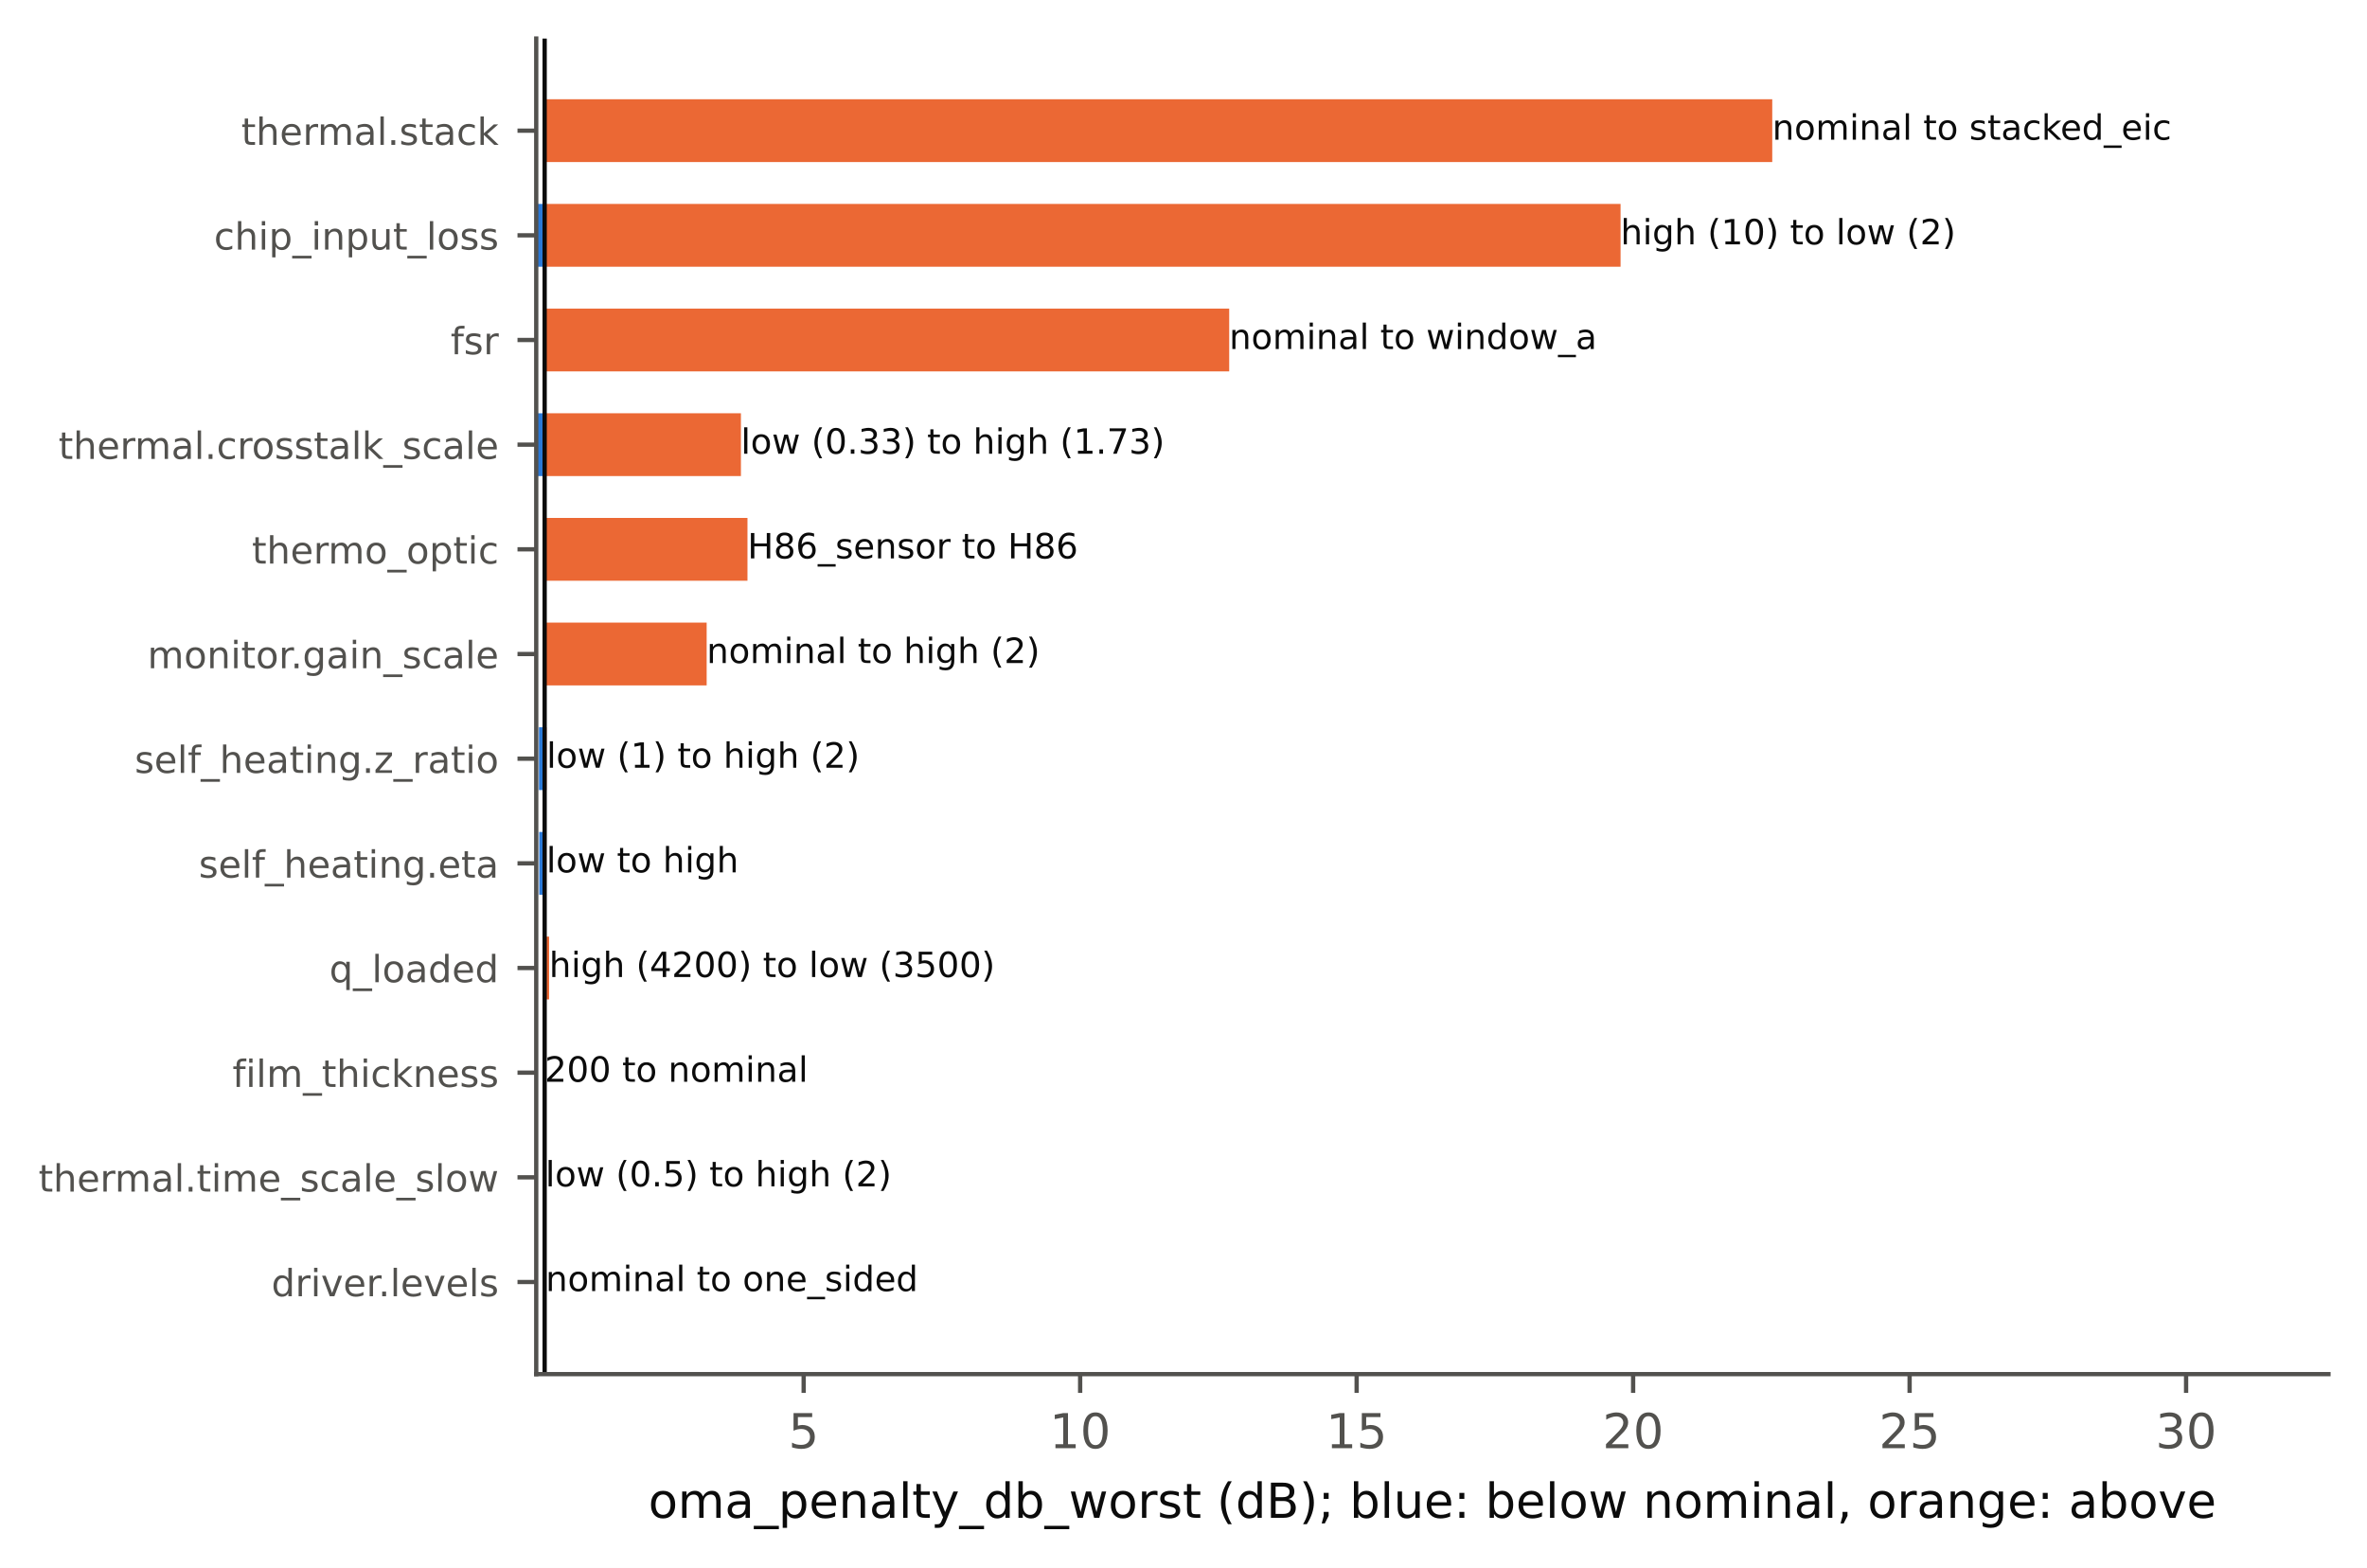
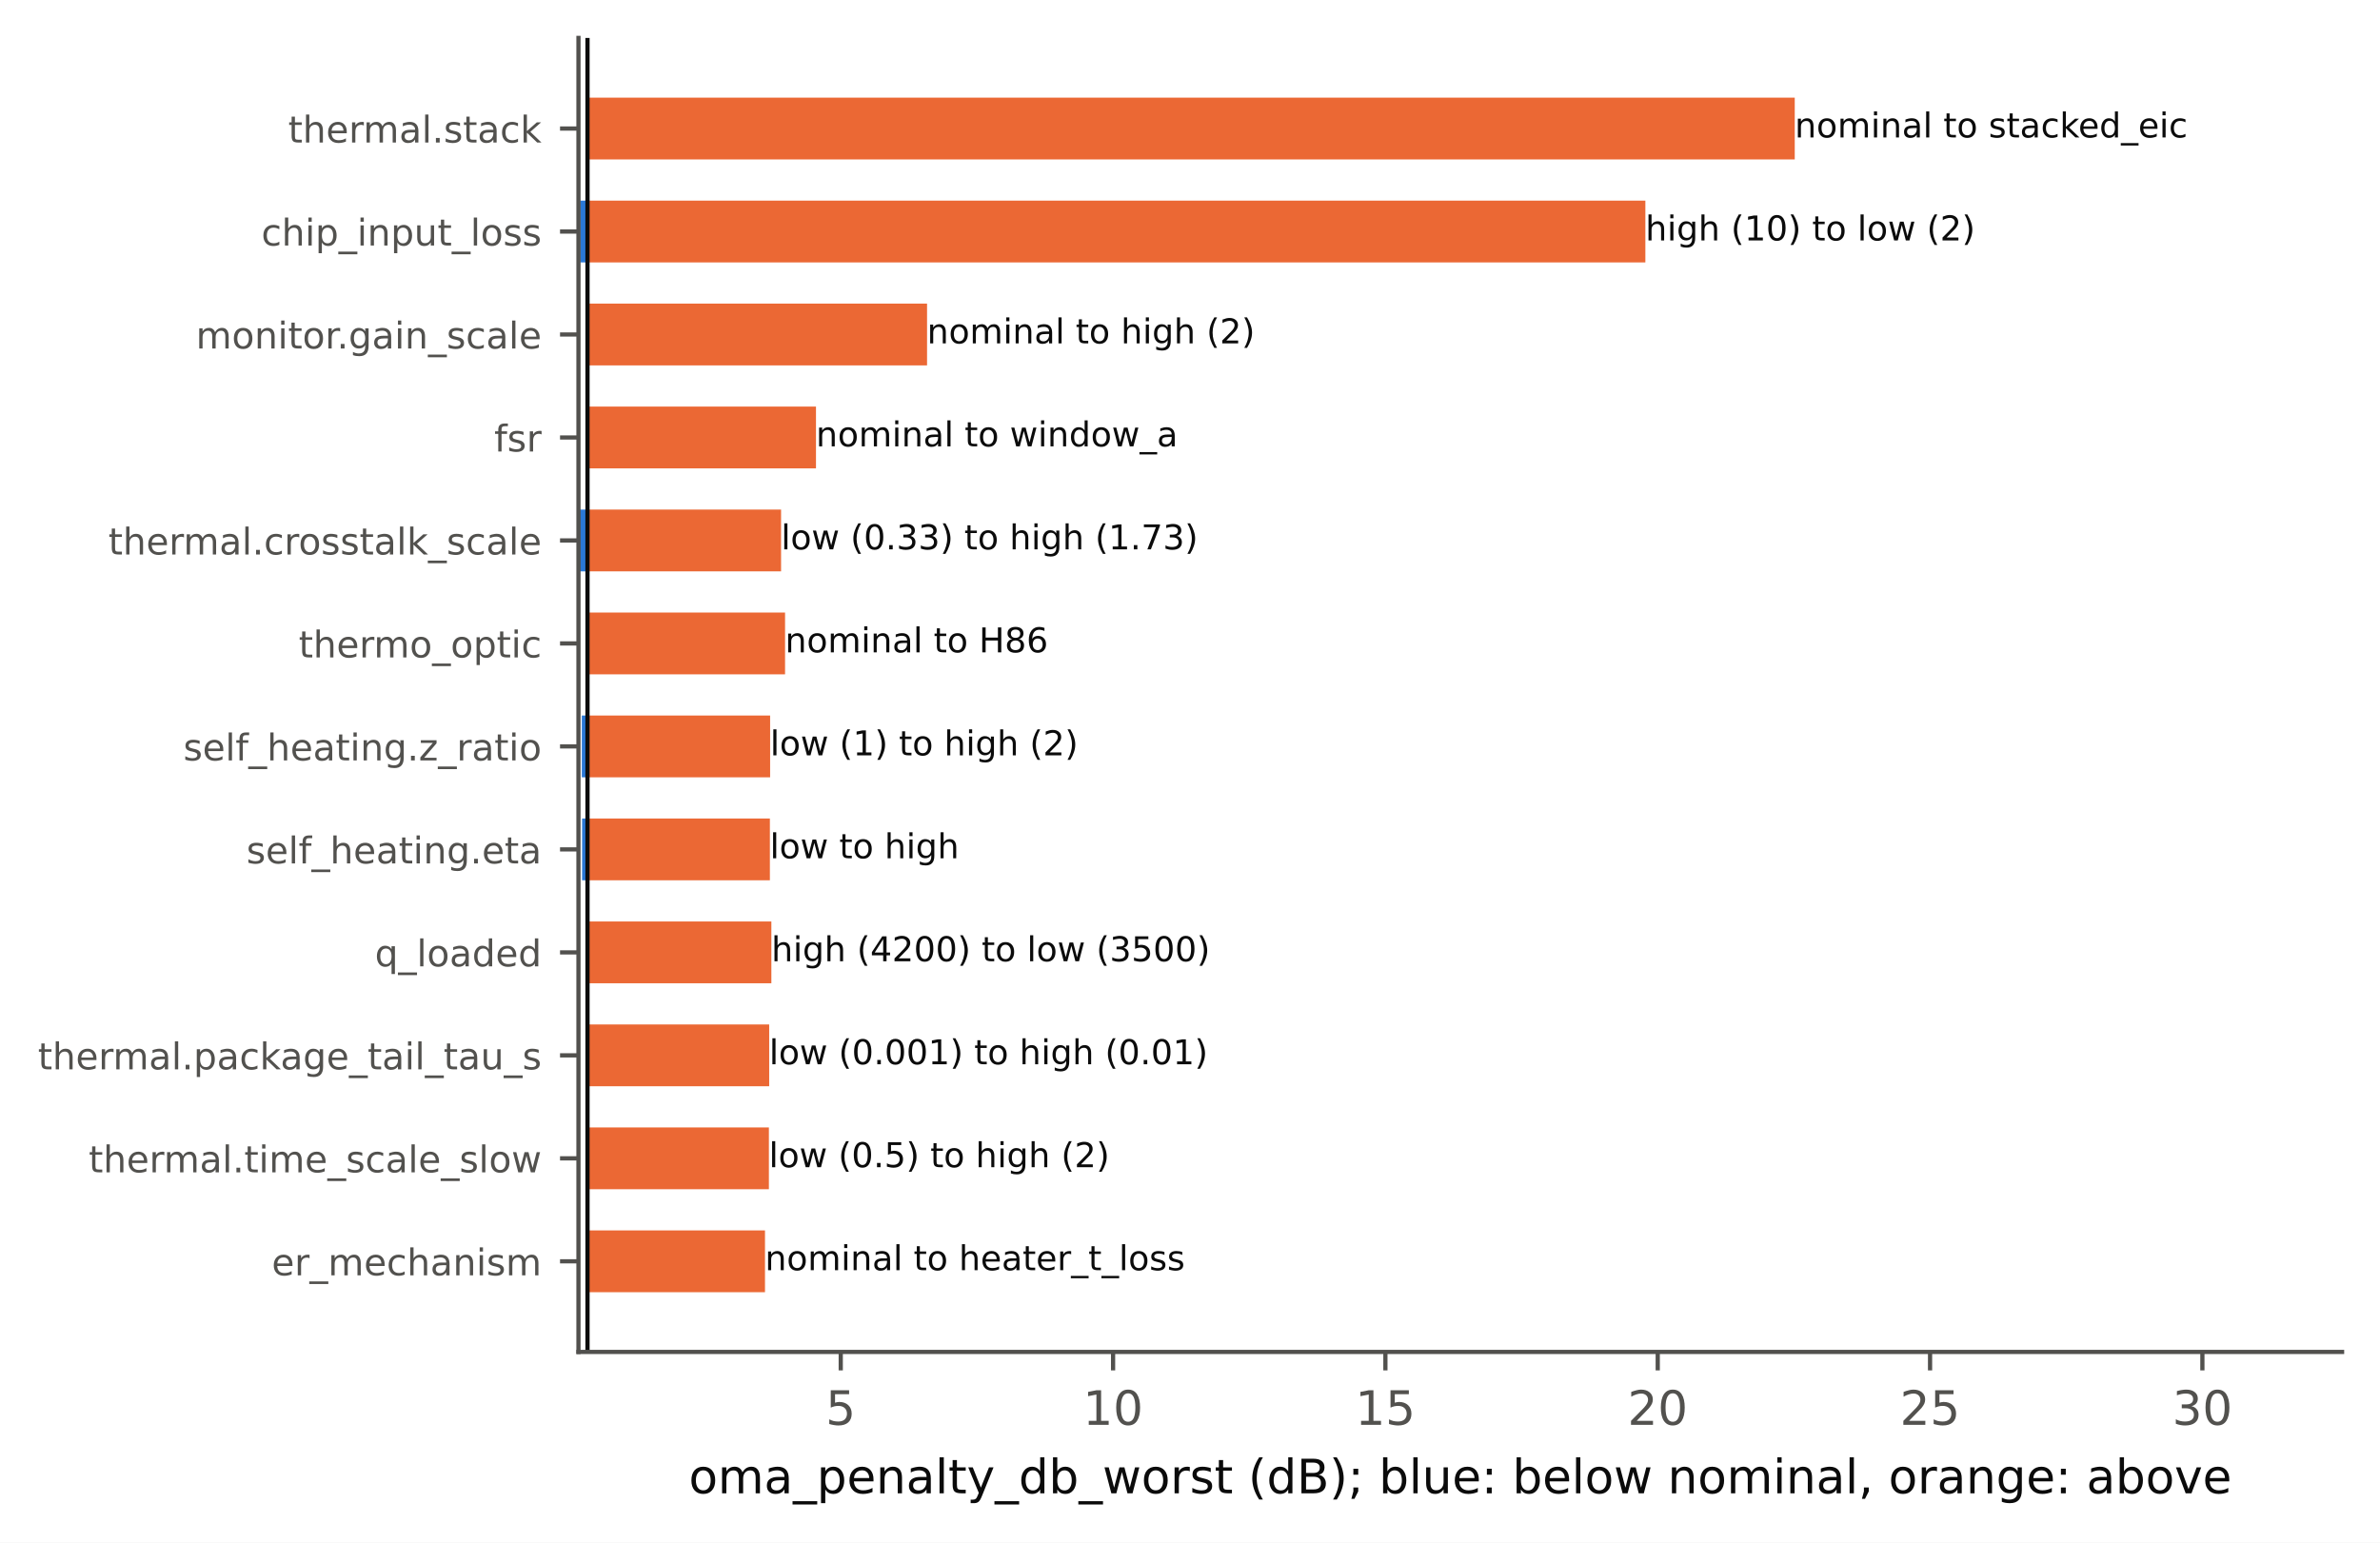
- <svg xmlns="http://www.w3.org/2000/svg" xmlns:xlink="http://www.w3.org/1999/xlink" width="442.171pt" height="292.881pt" viewBox="0 0 442.171 292.881" version="1.1">
+ <svg xmlns="http://www.w3.org/2000/svg" xmlns:xlink="http://www.w3.org/1999/xlink" width="451.815pt" height="292.881pt" viewBox="0 0 451.815 292.881" version="1.1">
  <defs>
    <style type="text/css">*{stroke-linejoin: round; stroke-linecap: butt}</style>
  </defs>
  <g id="figure_1">
    <g id="patch_1">
-       <path d="M 0 292.881  L 442.171 292.881  L 442.171 0  L 0 0  z " style="fill: #ffffff" />
+       <path d="M 0 292.881  L 451.815 292.881  L 451.815 0  L 0 0  z " style="fill: #ffffff" />
    </g>
    <g id="axes_1">
      <g id="patch_2">
-         <path d="M 100.171 256.68  L 434.971 256.68  L 434.971 7.2  L 100.171 7.2  z " style="fill: #ffffff" />
+         <path d="M 109.815 256.68  L 444.615 256.68  L 444.615 7.2  L 109.815 7.2  z " style="fill: #ffffff" />
      </g>
      <g id="patch_3">
-         <path d="M 101.745 18.54  L 101.745 18.54  L 101.745 30.271  L 101.745 30.271  z " clip-path="url(#pa6bc6e09cb)" style="fill: #2a78d6" />
+         <path d="M 111.53 18.54  L 111.53 18.54  L 111.53 30.271  L 111.53 30.271  z " clip-path="url(#p7b5e3cdd35)" style="fill: #2a78d6" />
      </g>
      <g id="patch_4">
-         <path d="M 101.745 18.54  L 331.067 18.54  L 331.067 30.271  L 101.745 30.271  z " clip-path="url(#pa6bc6e09cb)" style="fill: #eb6834" />
+         <path d="M 111.53 18.54  L 340.711 18.54  L 340.711 30.271  L 111.53 30.271  z " clip-path="url(#p7b5e3cdd35)" style="fill: #eb6834" />
      </g>
      <g id="patch_5">
-         <path d="M 100.375 38.092  L 101.745 38.092  L 101.745 49.823  L 100.375 49.823  z " clip-path="url(#pa6bc6e09cb)" style="fill: #2a78d6" />
+         <path d="M 110.132 38.092  L 111.53 38.092  L 111.53 49.823  L 110.132 49.823  z " clip-path="url(#p7b5e3cdd35)" style="fill: #2a78d6" />
      </g>
      <g id="patch_6">
-         <path d="M 101.745 38.092  L 302.734 38.092  L 302.734 49.823  L 101.745 49.823  z " clip-path="url(#pa6bc6e09cb)" style="fill: #eb6834" />
+         <path d="M 111.53 38.092  L 312.354 38.092  L 312.354 49.823  L 111.53 49.823  z " clip-path="url(#p7b5e3cdd35)" style="fill: #eb6834" />
      </g>
      <g id="patch_7">
-         <path d="M 101.745 57.643  L 101.745 57.643  L 101.745 69.374  L 101.745 69.374  z " clip-path="url(#pa6bc6e09cb)" style="fill: #2a78d6" />
+         <path d="M 111.53 57.643  L 111.53 57.643  L 111.53 69.374  L 111.53 69.374  z " clip-path="url(#p7b5e3cdd35)" style="fill: #2a78d6" />
      </g>
      <g id="patch_8">
-         <path d="M 101.745 57.643  L 229.622 57.643  L 229.622 69.374  L 101.745 69.374  z " clip-path="url(#pa6bc6e09cb)" style="fill: #eb6834" />
+         <path d="M 111.53 57.643  L 175.989 57.643  L 175.989 69.374  L 111.53 69.374  z " clip-path="url(#p7b5e3cdd35)" style="fill: #eb6834" />
      </g>
      <g id="patch_9">
-         <path d="M 100.171 77.195  L 101.745 77.195  L 101.745 88.926  L 100.171 88.926  z " clip-path="url(#pa6bc6e09cb)" style="fill: #2a78d6" />
+         <path d="M 111.53 77.195  L 111.53 77.195  L 111.53 88.926  L 111.53 88.926  z " clip-path="url(#p7b5e3cdd35)" style="fill: #2a78d6" />
      </g>
      <g id="patch_10">
-         <path d="M 101.745 77.195  L 138.409 77.195  L 138.409 88.926  L 101.745 88.926  z " clip-path="url(#pa6bc6e09cb)" style="fill: #eb6834" />
+         <path d="M 111.53 77.195  L 154.905 77.195  L 154.905 88.926  L 111.53 88.926  z " clip-path="url(#p7b5e3cdd35)" style="fill: #eb6834" />
      </g>
      <g id="patch_11">
-         <path d="M 101.745 96.747  L 101.745 96.747  L 101.745 108.478  L 101.745 108.478  z " clip-path="url(#pa6bc6e09cb)" style="fill: #2a78d6" />
+         <path d="M 109.815 96.747  L 111.53 96.747  L 111.53 108.478  L 109.815 108.478  z " clip-path="url(#p7b5e3cdd35)" style="fill: #2a78d6" />
      </g>
      <g id="patch_12">
-         <path d="M 101.745 96.747  L 139.633 96.747  L 139.633 108.478  L 101.745 108.478  z " clip-path="url(#pa6bc6e09cb)" style="fill: #eb6834" />
+         <path d="M 111.53 96.747  L 148.278 96.747  L 148.278 108.478  L 111.53 108.478  z " clip-path="url(#p7b5e3cdd35)" style="fill: #eb6834" />
      </g>
      <g id="patch_13">
-         <path d="M 101.745 116.299  L 101.745 116.299  L 101.745 128.03  L 101.745 128.03  z " clip-path="url(#pa6bc6e09cb)" style="fill: #2a78d6" />
+         <path d="M 111.53 116.299  L 111.53 116.299  L 111.53 128.03  L 111.53 128.03  z " clip-path="url(#p7b5e3cdd35)" style="fill: #2a78d6" />
      </g>
      <g id="patch_14">
-         <path d="M 101.745 116.299  L 132.009 116.299  L 132.009 128.03  L 101.745 128.03  z " clip-path="url(#pa6bc6e09cb)" style="fill: #eb6834" />
+         <path d="M 111.53 116.299  L 149.033 116.299  L 149.033 128.03  L 111.53 128.03  z " clip-path="url(#p7b5e3cdd35)" style="fill: #eb6834" />
      </g>
      <g id="patch_15">
-         <path d="M 100.681 135.85  L 101.745 135.85  L 101.745 147.581  L 100.681 147.581  z " clip-path="url(#pa6bc6e09cb)" style="fill: #2a78d6" />
+         <path d="M 110.448 135.85  L 111.53 135.85  L 111.53 147.581  L 110.448 147.581  z " clip-path="url(#p7b5e3cdd35)" style="fill: #2a78d6" />
      </g>
      <g id="patch_16">
-         <path d="M 101.745 135.85  L 102.103 135.85  L 102.103 147.581  L 101.745 147.581  z " clip-path="url(#pa6bc6e09cb)" style="fill: #eb6834" />
+         <path d="M 111.53 135.85  L 146.199 135.85  L 146.199 147.581  L 111.53 147.581  z " clip-path="url(#p7b5e3cdd35)" style="fill: #eb6834" />
      </g>
      <g id="patch_17">
-         <path d="M 100.729 155.402  L 101.745 155.402  L 101.745 167.133  L 100.729 167.133  z " clip-path="url(#pa6bc6e09cb)" style="fill: #2a78d6" />
+         <path d="M 110.5 155.402  L 111.53 155.402  L 111.53 167.133  L 110.5 167.133  z " clip-path="url(#p7b5e3cdd35)" style="fill: #2a78d6" />
      </g>
      <g id="patch_18">
-         <path d="M 101.745 155.402  L 102.059 155.402  L 102.059 167.133  L 101.745 167.133  z " clip-path="url(#pa6bc6e09cb)" style="fill: #eb6834" />
+         <path d="M 111.53 155.402  L 146.153 155.402  L 146.153 167.133  L 111.53 167.133  z " clip-path="url(#p7b5e3cdd35)" style="fill: #eb6834" />
      </g>
      <g id="patch_19">
-         <path d="M 101.629 174.954  L 101.745 174.954  L 101.745 186.685  L 101.629 186.685  z " clip-path="url(#pa6bc6e09cb)" style="fill: #2a78d6" />
+         <path d="M 111.413 174.954  L 111.53 174.954  L 111.53 186.685  L 111.413 186.685  z " clip-path="url(#p7b5e3cdd35)" style="fill: #2a78d6" />
      </g>
      <g id="patch_20">
-         <path d="M 101.745 174.954  L 102.579 174.954  L 102.579 186.685  L 101.745 186.685  z " clip-path="url(#pa6bc6e09cb)" style="fill: #eb6834" />
+         <path d="M 111.53 174.954  L 146.435 174.954  L 146.435 186.685  L 111.53 186.685  z " clip-path="url(#p7b5e3cdd35)" style="fill: #eb6834" />
      </g>
      <g id="patch_21">
-         <path d="M 101.536 194.506  L 101.745 194.506  L 101.745 206.237  L 101.536 206.237  z " clip-path="url(#pa6bc6e09cb)" style="fill: #2a78d6" />
+         <path d="M 111.509 194.506  L 111.53 194.506  L 111.53 206.237  L 111.509 206.237  z " clip-path="url(#p7b5e3cdd35)" style="fill: #2a78d6" />
      </g>
      <g id="patch_22">
-         <path d="M 101.745 194.506  L 101.745 194.506  L 101.745 206.237  L 101.745 206.237  z " clip-path="url(#pa6bc6e09cb)" style="fill: #eb6834" />
+         <path d="M 111.53 194.506  L 146.021 194.506  L 146.021 206.237  L 111.53 206.237  z " clip-path="url(#p7b5e3cdd35)" style="fill: #eb6834" />
      </g>
      <g id="patch_23">
-         <path d="M 101.677 214.057  L 101.745 214.057  L 101.745 225.788  L 101.677 225.788  z " clip-path="url(#pa6bc6e09cb)" style="fill: #2a78d6" />
+         <path d="M 111.458 214.057  L 111.53 214.057  L 111.53 225.788  L 111.458 225.788  z " clip-path="url(#p7b5e3cdd35)" style="fill: #2a78d6" />
      </g>
      <g id="patch_24">
-         <path d="M 101.745 214.057  L 101.875 214.057  L 101.875 225.788  L 101.745 225.788  z " clip-path="url(#pa6bc6e09cb)" style="fill: #eb6834" />
+         <path d="M 111.53 214.057  L 145.965 214.057  L 145.965 225.788  L 111.53 225.788  z " clip-path="url(#p7b5e3cdd35)" style="fill: #eb6834" />
      </g>
      <g id="patch_25">
-         <path d="M 101.745 233.609  L 101.745 233.609  L 101.745 245.34  L 101.745 245.34  z " clip-path="url(#pa6bc6e09cb)" style="fill: #2a78d6" />
+         <path d="M 111.53 233.609  L 111.53 233.609  L 111.53 245.34  L 111.53 245.34  z " clip-path="url(#p7b5e3cdd35)" style="fill: #2a78d6" />
      </g>
      <g id="patch_26">
-         <path d="M 101.745 233.609  L 101.921 233.609  L 101.921 245.34  L 101.745 245.34  z " clip-path="url(#pa6bc6e09cb)" style="fill: #eb6834" />
+         <path d="M 111.53 233.609  L 145.224 233.609  L 145.224 245.34  L 111.53 245.34  z " clip-path="url(#p7b5e3cdd35)" style="fill: #eb6834" />
      </g>
      <g id="matplotlib.axis_1">
        <g id="xtick_1">
          <g id="line2d_1">
            <defs>
              <path id="mea197eaf9c" d="M 0 0  L 0 3.5  " style="stroke: #52514e; stroke-width: 0.8" />
            </defs>
            <g>
-               <use xlink:href="#mea197eaf9c" x="150.131" y="256.68" style="fill: #52514e; stroke: #52514e; stroke-width: 0.8" />
+               <use xlink:href="#mea197eaf9c" x="159.606" y="256.68" style="fill: #52514e; stroke: #52514e; stroke-width: 0.8" />
            </g>
          </g>
          <g id="text_1">
-             <text style="font-size: 9px; font-family: 'DejaVu Sans', 'Bitstream Vera Sans', 'Computer Modern Sans Serif', 'Lucida Grande', 'Verdana', 'Geneva', 'Lucid', 'Arial', 'Helvetica', 'Avant Garde', sans-serif; text-anchor: middle; fill: #52514e" x="150.131" y="270.518" transform="rotate(-0 150.1312 270.5179)">5</text>
+             <text style="font-size: 9px; font-family: 'DejaVu Sans', 'Bitstream Vera Sans', 'Computer Modern Sans Serif', 'Lucida Grande', 'Verdana', 'Geneva', 'Lucid', 'Arial', 'Helvetica', 'Avant Garde', sans-serif; text-anchor: middle; fill: #52514e" x="159.606" y="270.518" transform="rotate(-0 159.6056 270.5179)">5</text>
          </g>
        </g>
        <g id="xtick_2">
          <g id="line2d_2">
            <g>
-               <use xlink:href="#mea197eaf9c" x="201.78" y="256.68" style="fill: #52514e; stroke: #52514e; stroke-width: 0.8" />
+               <use xlink:href="#mea197eaf9c" x="211.304" y="256.68" style="fill: #52514e; stroke: #52514e; stroke-width: 0.8" />
            </g>
          </g>
          <g id="text_2">
-             <text style="font-size: 9px; font-family: 'DejaVu Sans', 'Bitstream Vera Sans', 'Computer Modern Sans Serif', 'Lucida Grande', 'Verdana', 'Geneva', 'Lucid', 'Arial', 'Helvetica', 'Avant Garde', sans-serif; text-anchor: middle; fill: #52514e" x="201.78" y="270.518" transform="rotate(-0 201.7805 270.5179)">10</text>
+             <text style="font-size: 9px; font-family: 'DejaVu Sans', 'Bitstream Vera Sans', 'Computer Modern Sans Serif', 'Lucida Grande', 'Verdana', 'Geneva', 'Lucid', 'Arial', 'Helvetica', 'Avant Garde', sans-serif; text-anchor: middle; fill: #52514e" x="211.304" y="270.518" transform="rotate(-0 211.304 270.5179)">10</text>
          </g>
        </g>
        <g id="xtick_3">
          <g id="line2d_3">
            <g>
-               <use xlink:href="#mea197eaf9c" x="253.43" y="256.68" style="fill: #52514e; stroke: #52514e; stroke-width: 0.8" />
+               <use xlink:href="#mea197eaf9c" x="263.002" y="256.68" style="fill: #52514e; stroke: #52514e; stroke-width: 0.8" />
            </g>
          </g>
          <g id="text_3">
-             <text style="font-size: 9px; font-family: 'DejaVu Sans', 'Bitstream Vera Sans', 'Computer Modern Sans Serif', 'Lucida Grande', 'Verdana', 'Geneva', 'Lucid', 'Arial', 'Helvetica', 'Avant Garde', sans-serif; text-anchor: middle; fill: #52514e" x="253.43" y="270.518" transform="rotate(-0 253.4297 270.5179)">15</text>
+             <text style="font-size: 9px; font-family: 'DejaVu Sans', 'Bitstream Vera Sans', 'Computer Modern Sans Serif', 'Lucida Grande', 'Verdana', 'Geneva', 'Lucid', 'Arial', 'Helvetica', 'Avant Garde', sans-serif; text-anchor: middle; fill: #52514e" x="263.002" y="270.518" transform="rotate(-0 263.0023 270.5179)">15</text>
          </g>
        </g>
        <g id="xtick_4">
          <g id="line2d_4">
            <g>
-               <use xlink:href="#mea197eaf9c" x="305.079" y="256.68" style="fill: #52514e; stroke: #52514e; stroke-width: 0.8" />
+               <use xlink:href="#mea197eaf9c" x="314.701" y="256.68" style="fill: #52514e; stroke: #52514e; stroke-width: 0.8" />
            </g>
          </g>
          <g id="text_4">
-             <text style="font-size: 9px; font-family: 'DejaVu Sans', 'Bitstream Vera Sans', 'Computer Modern Sans Serif', 'Lucida Grande', 'Verdana', 'Geneva', 'Lucid', 'Arial', 'Helvetica', 'Avant Garde', sans-serif; text-anchor: middle; fill: #52514e" x="305.079" y="270.518" transform="rotate(-0 305.0789 270.5179)">20</text>
+             <text style="font-size: 9px; font-family: 'DejaVu Sans', 'Bitstream Vera Sans', 'Computer Modern Sans Serif', 'Lucida Grande', 'Verdana', 'Geneva', 'Lucid', 'Arial', 'Helvetica', 'Avant Garde', sans-serif; text-anchor: middle; fill: #52514e" x="314.701" y="270.518" transform="rotate(-0 314.7007 270.5179)">20</text>
          </g>
        </g>
        <g id="xtick_5">
          <g id="line2d_5">
            <g>
-               <use xlink:href="#mea197eaf9c" x="356.728" y="256.68" style="fill: #52514e; stroke: #52514e; stroke-width: 0.8" />
+               <use xlink:href="#mea197eaf9c" x="366.399" y="256.68" style="fill: #52514e; stroke: #52514e; stroke-width: 0.8" />
            </g>
          </g>
          <g id="text_5">
-             <text style="font-size: 9px; font-family: 'DejaVu Sans', 'Bitstream Vera Sans', 'Computer Modern Sans Serif', 'Lucida Grande', 'Verdana', 'Geneva', 'Lucid', 'Arial', 'Helvetica', 'Avant Garde', sans-serif; text-anchor: middle; fill: #52514e" x="356.728" y="270.518" transform="rotate(-0 356.7282 270.5179)">25</text>
+             <text style="font-size: 9px; font-family: 'DejaVu Sans', 'Bitstream Vera Sans', 'Computer Modern Sans Serif', 'Lucida Grande', 'Verdana', 'Geneva', 'Lucid', 'Arial', 'Helvetica', 'Avant Garde', sans-serif; text-anchor: middle; fill: #52514e" x="366.399" y="270.518" transform="rotate(-0 366.399 270.5179)">25</text>
          </g>
        </g>
        <g id="xtick_6">
          <g id="line2d_6">
            <g>
-               <use xlink:href="#mea197eaf9c" x="408.377" y="256.68" style="fill: #52514e; stroke: #52514e; stroke-width: 0.8" />
+               <use xlink:href="#mea197eaf9c" x="418.097" y="256.68" style="fill: #52514e; stroke: #52514e; stroke-width: 0.8" />
            </g>
          </g>
          <g id="text_6">
-             <text style="font-size: 9px; font-family: 'DejaVu Sans', 'Bitstream Vera Sans', 'Computer Modern Sans Serif', 'Lucida Grande', 'Verdana', 'Geneva', 'Lucid', 'Arial', 'Helvetica', 'Avant Garde', sans-serif; text-anchor: middle; fill: #52514e" x="408.377" y="270.518" transform="rotate(-0 408.3774 270.5179)">30</text>
+             <text style="font-size: 9px; font-family: 'DejaVu Sans', 'Bitstream Vera Sans', 'Computer Modern Sans Serif', 'Lucida Grande', 'Verdana', 'Geneva', 'Lucid', 'Arial', 'Helvetica', 'Avant Garde', sans-serif; text-anchor: middle; fill: #52514e" x="418.097" y="270.518" transform="rotate(-0 418.0973 270.5179)">30</text>
          </g>
        </g>
        <g id="text_7">
-           <text style="font-size: 9px; font-family: 'DejaVu Sans', 'Bitstream Vera Sans', 'Computer Modern Sans Serif', 'Lucida Grande', 'Verdana', 'Geneva', 'Lucid', 'Arial', 'Helvetica', 'Avant Garde', sans-serif; text-anchor: middle; fill: #0b0b0b" x="267.571" y="283.519" transform="rotate(-0 267.5709 283.5186)">oma_penalty_db_worst (dB); blue: below nominal, orange: above</text>
+           <text style="font-size: 9px; font-family: 'DejaVu Sans', 'Bitstream Vera Sans', 'Computer Modern Sans Serif', 'Lucida Grande', 'Verdana', 'Geneva', 'Lucid', 'Arial', 'Helvetica', 'Avant Garde', sans-serif; text-anchor: middle; fill: #0b0b0b" x="277.215" y="283.519" transform="rotate(-0 277.2145 283.5186)">oma_penalty_db_worst (dB); blue: below nominal, orange: above</text>
        </g>
      </g>
      <g id="matplotlib.axis_2">
        <g id="ytick_1">
          <g id="line2d_7">
            <defs>
              <path id="m9e3dfb3ebb" d="M 0 0  L -3.5 0  " style="stroke: #52514e; stroke-width: 0.8" />
            </defs>
            <g>
-               <use xlink:href="#m9e3dfb3ebb" x="100.171" y="24.406" style="fill: #52514e; stroke: #52514e; stroke-width: 0.8" />
+               <use xlink:href="#m9e3dfb3ebb" x="109.815" y="24.406" style="fill: #52514e; stroke: #52514e; stroke-width: 0.8" />
            </g>
          </g>
          <g id="text_8">
-             <text style="font-size: 7px; font-family: 'DejaVu Sans', 'Bitstream Vera Sans', 'Computer Modern Sans Serif', 'Lucida Grande', 'Verdana', 'Geneva', 'Lucid', 'Arial', 'Helvetica', 'Avant Garde', sans-serif; text-anchor: end; fill: #52514e" x="93.171" y="27.065" transform="rotate(-0 93.17094 27.06497)">thermal.stack</text>
+             <text style="font-size: 7px; font-family: 'DejaVu Sans', 'Bitstream Vera Sans', 'Computer Modern Sans Serif', 'Lucida Grande', 'Verdana', 'Geneva', 'Lucid', 'Arial', 'Helvetica', 'Avant Garde', sans-serif; text-anchor: end; fill: #52514e" x="102.815" y="27.065" transform="rotate(-0 102.8145 27.06497)">thermal.stack</text>
          </g>
        </g>
        <g id="ytick_2">
          <g id="line2d_8">
            <g>
-               <use xlink:href="#m9e3dfb3ebb" x="100.171" y="43.957" style="fill: #52514e; stroke: #52514e; stroke-width: 0.8" />
+               <use xlink:href="#m9e3dfb3ebb" x="109.815" y="43.957" style="fill: #52514e; stroke: #52514e; stroke-width: 0.8" />
            </g>
          </g>
          <g id="text_9">
-             <text style="font-size: 7px; font-family: 'DejaVu Sans', 'Bitstream Vera Sans', 'Computer Modern Sans Serif', 'Lucida Grande', 'Verdana', 'Geneva', 'Lucid', 'Arial', 'Helvetica', 'Avant Garde', sans-serif; text-anchor: end; fill: #52514e" x="93.171" y="46.617" transform="rotate(-0 93.17094 46.61669)">chip_input_loss</text>
+             <text style="font-size: 7px; font-family: 'DejaVu Sans', 'Bitstream Vera Sans', 'Computer Modern Sans Serif', 'Lucida Grande', 'Verdana', 'Geneva', 'Lucid', 'Arial', 'Helvetica', 'Avant Garde', sans-serif; text-anchor: end; fill: #52514e" x="102.815" y="46.617" transform="rotate(-0 102.8145 46.61669)">chip_input_loss</text>
          </g>
        </g>
        <g id="ytick_3">
          <g id="line2d_9">
            <g>
-               <use xlink:href="#m9e3dfb3ebb" x="100.171" y="63.509" style="fill: #52514e; stroke: #52514e; stroke-width: 0.8" />
+               <use xlink:href="#m9e3dfb3ebb" x="109.815" y="63.509" style="fill: #52514e; stroke: #52514e; stroke-width: 0.8" />
            </g>
          </g>
          <g id="text_10">
-             <text style="font-size: 7px; font-family: 'DejaVu Sans', 'Bitstream Vera Sans', 'Computer Modern Sans Serif', 'Lucida Grande', 'Verdana', 'Geneva', 'Lucid', 'Arial', 'Helvetica', 'Avant Garde', sans-serif; text-anchor: end; fill: #52514e" x="93.171" y="66.168" transform="rotate(-0 93.17094 66.16842)">fsr</text>
+             <text style="font-size: 7px; font-family: 'DejaVu Sans', 'Bitstream Vera Sans', 'Computer Modern Sans Serif', 'Lucida Grande', 'Verdana', 'Geneva', 'Lucid', 'Arial', 'Helvetica', 'Avant Garde', sans-serif; text-anchor: end; fill: #52514e" x="102.815" y="66.168" transform="rotate(-0 102.8145 66.16842)">monitor.gain_scale</text>
          </g>
        </g>
        <g id="ytick_4">
          <g id="line2d_10">
            <g>
-               <use xlink:href="#m9e3dfb3ebb" x="100.171" y="83.061" style="fill: #52514e; stroke: #52514e; stroke-width: 0.8" />
+               <use xlink:href="#m9e3dfb3ebb" x="109.815" y="83.061" style="fill: #52514e; stroke: #52514e; stroke-width: 0.8" />
            </g>
          </g>
          <g id="text_11">
-             <text style="font-size: 7px; font-family: 'DejaVu Sans', 'Bitstream Vera Sans', 'Computer Modern Sans Serif', 'Lucida Grande', 'Verdana', 'Geneva', 'Lucid', 'Arial', 'Helvetica', 'Avant Garde', sans-serif; text-anchor: end; fill: #52514e" x="93.171" y="85.72" transform="rotate(-0 93.17094 85.72014)">thermal.crosstalk_scale</text>
+             <text style="font-size: 7px; font-family: 'DejaVu Sans', 'Bitstream Vera Sans', 'Computer Modern Sans Serif', 'Lucida Grande', 'Verdana', 'Geneva', 'Lucid', 'Arial', 'Helvetica', 'Avant Garde', sans-serif; text-anchor: end; fill: #52514e" x="102.815" y="85.72" transform="rotate(-0 102.8145 85.72014)">fsr</text>
          </g>
        </g>
        <g id="ytick_5">
          <g id="line2d_11">
            <g>
-               <use xlink:href="#m9e3dfb3ebb" x="100.171" y="102.612" style="fill: #52514e; stroke: #52514e; stroke-width: 0.8" />
+               <use xlink:href="#m9e3dfb3ebb" x="109.815" y="102.612" style="fill: #52514e; stroke: #52514e; stroke-width: 0.8" />
            </g>
          </g>
          <g id="text_12">
-             <text style="font-size: 7px; font-family: 'DejaVu Sans', 'Bitstream Vera Sans', 'Computer Modern Sans Serif', 'Lucida Grande', 'Verdana', 'Geneva', 'Lucid', 'Arial', 'Helvetica', 'Avant Garde', sans-serif; text-anchor: end; fill: #52514e" x="93.171" y="105.272" transform="rotate(-0 93.17094 105.2719)">thermo_optic</text>
+             <text style="font-size: 7px; font-family: 'DejaVu Sans', 'Bitstream Vera Sans', 'Computer Modern Sans Serif', 'Lucida Grande', 'Verdana', 'Geneva', 'Lucid', 'Arial', 'Helvetica', 'Avant Garde', sans-serif; text-anchor: end; fill: #52514e" x="102.815" y="105.272" transform="rotate(-0 102.8145 105.2719)">thermal.crosstalk_scale</text>
          </g>
        </g>
        <g id="ytick_6">
          <g id="line2d_12">
            <g>
-               <use xlink:href="#m9e3dfb3ebb" x="100.171" y="122.164" style="fill: #52514e; stroke: #52514e; stroke-width: 0.8" />
+               <use xlink:href="#m9e3dfb3ebb" x="109.815" y="122.164" style="fill: #52514e; stroke: #52514e; stroke-width: 0.8" />
            </g>
          </g>
          <g id="text_13">
-             <text style="font-size: 7px; font-family: 'DejaVu Sans', 'Bitstream Vera Sans', 'Computer Modern Sans Serif', 'Lucida Grande', 'Verdana', 'Geneva', 'Lucid', 'Arial', 'Helvetica', 'Avant Garde', sans-serif; text-anchor: end; fill: #52514e" x="93.171" y="124.824" transform="rotate(-0 93.17094 124.8236)">monitor.gain_scale</text>
+             <text style="font-size: 7px; font-family: 'DejaVu Sans', 'Bitstream Vera Sans', 'Computer Modern Sans Serif', 'Lucida Grande', 'Verdana', 'Geneva', 'Lucid', 'Arial', 'Helvetica', 'Avant Garde', sans-serif; text-anchor: end; fill: #52514e" x="102.815" y="124.824" transform="rotate(-0 102.8145 124.8236)">thermo_optic</text>
          </g>
        </g>
        <g id="ytick_7">
          <g id="line2d_13">
            <g>
-               <use xlink:href="#m9e3dfb3ebb" x="100.171" y="141.716" style="fill: #52514e; stroke: #52514e; stroke-width: 0.8" />
+               <use xlink:href="#m9e3dfb3ebb" x="109.815" y="141.716" style="fill: #52514e; stroke: #52514e; stroke-width: 0.8" />
            </g>
          </g>
          <g id="text_14">
-             <text style="font-size: 7px; font-family: 'DejaVu Sans', 'Bitstream Vera Sans', 'Computer Modern Sans Serif', 'Lucida Grande', 'Verdana', 'Geneva', 'Lucid', 'Arial', 'Helvetica', 'Avant Garde', sans-serif; text-anchor: end; fill: #52514e" x="93.171" y="144.375" transform="rotate(-0 93.17094 144.3753)">self_heating.z_ratio</text>
+             <text style="font-size: 7px; font-family: 'DejaVu Sans', 'Bitstream Vera Sans', 'Computer Modern Sans Serif', 'Lucida Grande', 'Verdana', 'Geneva', 'Lucid', 'Arial', 'Helvetica', 'Avant Garde', sans-serif; text-anchor: end; fill: #52514e" x="102.815" y="144.375" transform="rotate(-0 102.8145 144.3753)">self_heating.z_ratio</text>
          </g>
        </g>
        <g id="ytick_8">
          <g id="line2d_14">
            <g>
-               <use xlink:href="#m9e3dfb3ebb" x="100.171" y="161.268" style="fill: #52514e; stroke: #52514e; stroke-width: 0.8" />
+               <use xlink:href="#m9e3dfb3ebb" x="109.815" y="161.268" style="fill: #52514e; stroke: #52514e; stroke-width: 0.8" />
            </g>
          </g>
          <g id="text_15">
-             <text style="font-size: 7px; font-family: 'DejaVu Sans', 'Bitstream Vera Sans', 'Computer Modern Sans Serif', 'Lucida Grande', 'Verdana', 'Geneva', 'Lucid', 'Arial', 'Helvetica', 'Avant Garde', sans-serif; text-anchor: end; fill: #52514e" x="93.171" y="163.927" transform="rotate(-0 93.17094 163.927)">self_heating.eta</text>
+             <text style="font-size: 7px; font-family: 'DejaVu Sans', 'Bitstream Vera Sans', 'Computer Modern Sans Serif', 'Lucida Grande', 'Verdana', 'Geneva', 'Lucid', 'Arial', 'Helvetica', 'Avant Garde', sans-serif; text-anchor: end; fill: #52514e" x="102.815" y="163.927" transform="rotate(-0 102.8145 163.927)">self_heating.eta</text>
          </g>
        </g>
        <g id="ytick_9">
          <g id="line2d_15">
            <g>
-               <use xlink:href="#m9e3dfb3ebb" x="100.171" y="180.819" style="fill: #52514e; stroke: #52514e; stroke-width: 0.8" />
+               <use xlink:href="#m9e3dfb3ebb" x="109.815" y="180.819" style="fill: #52514e; stroke: #52514e; stroke-width: 0.8" />
            </g>
          </g>
          <g id="text_16">
-             <text style="font-size: 7px; font-family: 'DejaVu Sans', 'Bitstream Vera Sans', 'Computer Modern Sans Serif', 'Lucida Grande', 'Verdana', 'Geneva', 'Lucid', 'Arial', 'Helvetica', 'Avant Garde', sans-serif; text-anchor: end; fill: #52514e" x="93.171" y="183.479" transform="rotate(-0 93.17094 183.4788)">q_loaded</text>
+             <text style="font-size: 7px; font-family: 'DejaVu Sans', 'Bitstream Vera Sans', 'Computer Modern Sans Serif', 'Lucida Grande', 'Verdana', 'Geneva', 'Lucid', 'Arial', 'Helvetica', 'Avant Garde', sans-serif; text-anchor: end; fill: #52514e" x="102.815" y="183.479" transform="rotate(-0 102.8145 183.4788)">q_loaded</text>
          </g>
        </g>
        <g id="ytick_10">
          <g id="line2d_16">
            <g>
-               <use xlink:href="#m9e3dfb3ebb" x="100.171" y="200.371" style="fill: #52514e; stroke: #52514e; stroke-width: 0.8" />
+               <use xlink:href="#m9e3dfb3ebb" x="109.815" y="200.371" style="fill: #52514e; stroke: #52514e; stroke-width: 0.8" />
            </g>
          </g>
          <g id="text_17">
-             <text style="font-size: 7px; font-family: 'DejaVu Sans', 'Bitstream Vera Sans', 'Computer Modern Sans Serif', 'Lucida Grande', 'Verdana', 'Geneva', 'Lucid', 'Arial', 'Helvetica', 'Avant Garde', sans-serif; text-anchor: end; fill: #52514e" x="93.171" y="203.03" transform="rotate(-0 93.17094 203.0305)">film_thickness</text>
+             <text style="font-size: 7px; font-family: 'DejaVu Sans', 'Bitstream Vera Sans', 'Computer Modern Sans Serif', 'Lucida Grande', 'Verdana', 'Geneva', 'Lucid', 'Arial', 'Helvetica', 'Avant Garde', sans-serif; text-anchor: end; fill: #52514e" x="102.815" y="203.03" transform="rotate(-0 102.8145 203.0305)">thermal.package_tail_tau_s</text>
          </g>
        </g>
        <g id="ytick_11">
          <g id="line2d_17">
            <g>
-               <use xlink:href="#m9e3dfb3ebb" x="100.171" y="219.923" style="fill: #52514e; stroke: #52514e; stroke-width: 0.8" />
+               <use xlink:href="#m9e3dfb3ebb" x="109.815" y="219.923" style="fill: #52514e; stroke: #52514e; stroke-width: 0.8" />
            </g>
          </g>
          <g id="text_18">
-             <text style="font-size: 7px; font-family: 'DejaVu Sans', 'Bitstream Vera Sans', 'Computer Modern Sans Serif', 'Lucida Grande', 'Verdana', 'Geneva', 'Lucid', 'Arial', 'Helvetica', 'Avant Garde', sans-serif; text-anchor: end; fill: #52514e" x="93.171" y="222.582" transform="rotate(-0 93.17094 222.5822)">thermal.time_scale_slow</text>
+             <text style="font-size: 7px; font-family: 'DejaVu Sans', 'Bitstream Vera Sans', 'Computer Modern Sans Serif', 'Lucida Grande', 'Verdana', 'Geneva', 'Lucid', 'Arial', 'Helvetica', 'Avant Garde', sans-serif; text-anchor: end; fill: #52514e" x="102.815" y="222.582" transform="rotate(-0 102.8145 222.5822)">thermal.time_scale_slow</text>
          </g>
        </g>
        <g id="ytick_12">
          <g id="line2d_18">
            <g>
-               <use xlink:href="#m9e3dfb3ebb" x="100.171" y="239.474" style="fill: #52514e; stroke: #52514e; stroke-width: 0.8" />
+               <use xlink:href="#m9e3dfb3ebb" x="109.815" y="239.474" style="fill: #52514e; stroke: #52514e; stroke-width: 0.8" />
            </g>
          </g>
          <g id="text_19">
-             <text style="font-size: 7px; font-family: 'DejaVu Sans', 'Bitstream Vera Sans', 'Computer Modern Sans Serif', 'Lucida Grande', 'Verdana', 'Geneva', 'Lucid', 'Arial', 'Helvetica', 'Avant Garde', sans-serif; text-anchor: end; fill: #52514e" x="93.171" y="242.134" transform="rotate(-0 93.17094 242.1339)">driver.levels</text>
+             <text style="font-size: 7px; font-family: 'DejaVu Sans', 'Bitstream Vera Sans', 'Computer Modern Sans Serif', 'Lucida Grande', 'Verdana', 'Geneva', 'Lucid', 'Arial', 'Helvetica', 'Avant Garde', sans-serif; text-anchor: end; fill: #52514e" x="102.815" y="242.134" transform="rotate(-0 102.8145 242.1339)">er_mechanism</text>
          </g>
        </g>
      </g>
      <g id="line2d_19">
-         <path d="M 101.745 256.68  L 101.745 7.2  " clip-path="url(#pa6bc6e09cb)" style="fill: none; stroke: #0b0b0b; stroke-width: 0.8; stroke-linecap: square" />
+         <path d="M 111.53 256.68  L 111.53 7.2  " clip-path="url(#p7b5e3cdd35)" style="fill: none; stroke: #0b0b0b; stroke-width: 0.8; stroke-linecap: square" />
      </g>
      <g id="patch_27">
-         <path d="M 100.171 256.68  L 100.171 7.2  " style="fill: none; stroke: #52514e; stroke-width: 0.8; stroke-linejoin: miter; stroke-linecap: square" />
+         <path d="M 109.815 256.68  L 109.815 7.2  " style="fill: none; stroke: #52514e; stroke-width: 0.8; stroke-linejoin: miter; stroke-linecap: square" />
      </g>
      <g id="patch_28">
-         <path d="M 100.171 256.68  L 434.971 256.68  " style="fill: none; stroke: #52514e; stroke-width: 0.8; stroke-linejoin: miter; stroke-linecap: square" />
+         <path d="M 109.815 256.68  L 444.615 256.68  " style="fill: none; stroke: #52514e; stroke-width: 0.8; stroke-linejoin: miter; stroke-linecap: square" />
      </g>
      <g id="text_20">
-         <text style="font-size: 6.5px; font-family: 'DejaVu Sans', 'Bitstream Vera Sans', 'Computer Modern Sans Serif', 'Lucida Grande', 'Verdana', 'Geneva', 'Lucid', 'Arial', 'Helvetica', 'Avant Garde', sans-serif; text-anchor: start; fill: #0b0b0b" x="331.067" y="26.094" transform="rotate(-0 331.0675 26.09425)">  nominal to stacked_eic</text>
+         <text style="font-size: 6.5px; font-family: 'DejaVu Sans', 'Bitstream Vera Sans', 'Computer Modern Sans Serif', 'Lucida Grande', 'Verdana', 'Geneva', 'Lucid', 'Arial', 'Helvetica', 'Avant Garde', sans-serif; text-anchor: start; fill: #0b0b0b" x="340.711" y="26.094" transform="rotate(-0 340.7111 26.09425)">  nominal to stacked_eic</text>
      </g>
      <g id="text_21">
-         <text style="font-size: 6.5px; font-family: 'DejaVu Sans', 'Bitstream Vera Sans', 'Computer Modern Sans Serif', 'Lucida Grande', 'Verdana', 'Geneva', 'Lucid', 'Arial', 'Helvetica', 'Avant Garde', sans-serif; text-anchor: start; fill: #0b0b0b" x="302.734" y="45.646" transform="rotate(-0 302.7337 45.64597)">  high (10) to low (2)</text>
+         <text style="font-size: 6.5px; font-family: 'DejaVu Sans', 'Bitstream Vera Sans', 'Computer Modern Sans Serif', 'Lucida Grande', 'Verdana', 'Geneva', 'Lucid', 'Arial', 'Helvetica', 'Avant Garde', sans-serif; text-anchor: start; fill: #0b0b0b" x="312.354" y="45.646" transform="rotate(-0 312.3538 45.64597)">  high (10) to low (2)</text>
      </g>
      <g id="text_22">
-         <text style="font-size: 6.5px; font-family: 'DejaVu Sans', 'Bitstream Vera Sans', 'Computer Modern Sans Serif', 'Lucida Grande', 'Verdana', 'Geneva', 'Lucid', 'Arial', 'Helvetica', 'Avant Garde', sans-serif; text-anchor: start; fill: #0b0b0b" x="229.622" y="65.198" transform="rotate(-0 229.6217 65.1977)">  nominal to window_a</text>
+         <text style="font-size: 6.5px; font-family: 'DejaVu Sans', 'Bitstream Vera Sans', 'Computer Modern Sans Serif', 'Lucida Grande', 'Verdana', 'Geneva', 'Lucid', 'Arial', 'Helvetica', 'Avant Garde', sans-serif; text-anchor: start; fill: #0b0b0b" x="175.989" y="65.198" transform="rotate(-0 175.9885 65.1977)">  nominal to high (2)</text>
      </g>
      <g id="text_23">
-         <text style="font-size: 6.5px; font-family: 'DejaVu Sans', 'Bitstream Vera Sans', 'Computer Modern Sans Serif', 'Lucida Grande', 'Verdana', 'Geneva', 'Lucid', 'Arial', 'Helvetica', 'Avant Garde', sans-serif; text-anchor: start; fill: #0b0b0b" x="138.409" y="84.749" transform="rotate(-0 138.4091 84.74942)">  low (0.33) to high (1.73)</text>
+         <text style="font-size: 6.5px; font-family: 'DejaVu Sans', 'Bitstream Vera Sans', 'Computer Modern Sans Serif', 'Lucida Grande', 'Verdana', 'Geneva', 'Lucid', 'Arial', 'Helvetica', 'Avant Garde', sans-serif; text-anchor: start; fill: #0b0b0b" x="154.905" y="84.749" transform="rotate(-0 154.9055 84.74942)">  nominal to window_a</text>
      </g>
      <g id="text_24">
-         <text style="font-size: 6.5px; font-family: 'DejaVu Sans', 'Bitstream Vera Sans', 'Computer Modern Sans Serif', 'Lucida Grande', 'Verdana', 'Geneva', 'Lucid', 'Arial', 'Helvetica', 'Avant Garde', sans-serif; text-anchor: start; fill: #0b0b0b" x="139.633" y="104.301" transform="rotate(-0 139.633 104.3009)">  H86_sensor to H86</text>
+         <text style="font-size: 6.5px; font-family: 'DejaVu Sans', 'Bitstream Vera Sans', 'Computer Modern Sans Serif', 'Lucida Grande', 'Verdana', 'Geneva', 'Lucid', 'Arial', 'Helvetica', 'Avant Garde', sans-serif; text-anchor: start; fill: #0b0b0b" x="148.278" y="104.301" transform="rotate(-0 148.2784 104.3011)">  low (0.33) to high (1.73)</text>
      </g>
      <g id="text_25">
-         <text style="font-size: 6.5px; font-family: 'DejaVu Sans', 'Bitstream Vera Sans', 'Computer Modern Sans Serif', 'Lucida Grande', 'Verdana', 'Geneva', 'Lucid', 'Arial', 'Helvetica', 'Avant Garde', sans-serif; text-anchor: start; fill: #0b0b0b" x="132.009" y="123.853" transform="rotate(-0 132.0095 123.8529)">  nominal to high (2)</text>
+         <text style="font-size: 6.5px; font-family: 'DejaVu Sans', 'Bitstream Vera Sans', 'Computer Modern Sans Serif', 'Lucida Grande', 'Verdana', 'Geneva', 'Lucid', 'Arial', 'Helvetica', 'Avant Garde', sans-serif; text-anchor: start; fill: #0b0b0b" x="149.033" y="123.853" transform="rotate(-0 149.0327 123.8529)">  nominal to H86</text>
      </g>
      <g id="text_26">
-         <text style="font-size: 6.5px; font-family: 'DejaVu Sans', 'Bitstream Vera Sans', 'Computer Modern Sans Serif', 'Lucida Grande', 'Verdana', 'Geneva', 'Lucid', 'Arial', 'Helvetica', 'Avant Garde', sans-serif; text-anchor: start; fill: #0b0b0b" x="102.103" y="143.405" transform="rotate(-0 102.1027 143.4046)">  low (1) to high (2)</text>
+         <text style="font-size: 6.5px; font-family: 'DejaVu Sans', 'Bitstream Vera Sans', 'Computer Modern Sans Serif', 'Lucida Grande', 'Verdana', 'Geneva', 'Lucid', 'Arial', 'Helvetica', 'Avant Garde', sans-serif; text-anchor: start; fill: #0b0b0b" x="146.199" y="143.405" transform="rotate(-0 146.1988 143.4046)">  low (1) to high (2)</text>
      </g>
      <g id="text_27">
-         <text style="font-size: 6.5px; font-family: 'DejaVu Sans', 'Bitstream Vera Sans', 'Computer Modern Sans Serif', 'Lucida Grande', 'Verdana', 'Geneva', 'Lucid', 'Arial', 'Helvetica', 'Avant Garde', sans-serif; text-anchor: start; fill: #0b0b0b" x="102.059" y="162.956" transform="rotate(-0 102.0585 162.9563)">  low to high</text>
+         <text style="font-size: 6.5px; font-family: 'DejaVu Sans', 'Bitstream Vera Sans', 'Computer Modern Sans Serif', 'Lucida Grande', 'Verdana', 'Geneva', 'Lucid', 'Arial', 'Helvetica', 'Avant Garde', sans-serif; text-anchor: start; fill: #0b0b0b" x="146.153" y="162.956" transform="rotate(-0 146.1526 162.9563)">  low to high</text>
      </g>
      <g id="text_28">
-         <text style="font-size: 6.5px; font-family: 'DejaVu Sans', 'Bitstream Vera Sans', 'Computer Modern Sans Serif', 'Lucida Grande', 'Verdana', 'Geneva', 'Lucid', 'Arial', 'Helvetica', 'Avant Garde', sans-serif; text-anchor: start; fill: #0b0b0b" x="102.579" y="182.508" transform="rotate(-0 102.5792 182.508)">  high (4200) to low (3500)</text>
+         <text style="font-size: 6.5px; font-family: 'DejaVu Sans', 'Bitstream Vera Sans', 'Computer Modern Sans Serif', 'Lucida Grande', 'Verdana', 'Geneva', 'Lucid', 'Arial', 'Helvetica', 'Avant Garde', sans-serif; text-anchor: start; fill: #0b0b0b" x="146.435" y="182.508" transform="rotate(-0 146.4355 182.508)">  high (4200) to low (3500)</text>
      </g>
      <g id="text_29">
-         <text style="font-size: 6.5px; font-family: 'DejaVu Sans', 'Bitstream Vera Sans', 'Computer Modern Sans Serif', 'Lucida Grande', 'Verdana', 'Geneva', 'Lucid', 'Arial', 'Helvetica', 'Avant Garde', sans-serif; text-anchor: start; fill: #0b0b0b" x="101.745" y="202.06" transform="rotate(-0 101.7451 202.0598)">  200 to nominal</text>
+         <text style="font-size: 6.5px; font-family: 'DejaVu Sans', 'Bitstream Vera Sans', 'Computer Modern Sans Serif', 'Lucida Grande', 'Verdana', 'Geneva', 'Lucid', 'Arial', 'Helvetica', 'Avant Garde', sans-serif; text-anchor: start; fill: #0b0b0b" x="146.021" y="202.06" transform="rotate(-0 146.0208 202.0598)">  low (0.001) to high (0.01)</text>
      </g>
      <g id="text_30">
-         <text style="font-size: 6.5px; font-family: 'DejaVu Sans', 'Bitstream Vera Sans', 'Computer Modern Sans Serif', 'Lucida Grande', 'Verdana', 'Geneva', 'Lucid', 'Arial', 'Helvetica', 'Avant Garde', sans-serif; text-anchor: start; fill: #0b0b0b" x="101.875" y="221.611" transform="rotate(-0 101.8747 221.6115)">  low (0.5) to high (2)</text>
+         <text style="font-size: 6.5px; font-family: 'DejaVu Sans', 'Bitstream Vera Sans', 'Computer Modern Sans Serif', 'Lucida Grande', 'Verdana', 'Geneva', 'Lucid', 'Arial', 'Helvetica', 'Avant Garde', sans-serif; text-anchor: start; fill: #0b0b0b" x="145.965" y="221.611" transform="rotate(-0 145.965 221.6115)">  low (0.5) to high (2)</text>
      </g>
      <g id="text_31">
-         <text style="font-size: 6.5px; font-family: 'DejaVu Sans', 'Bitstream Vera Sans', 'Computer Modern Sans Serif', 'Lucida Grande', 'Verdana', 'Geneva', 'Lucid', 'Arial', 'Helvetica', 'Avant Garde', sans-serif; text-anchor: start; fill: #0b0b0b" x="101.921" y="241.163" transform="rotate(-0 101.9211 241.1632)">  nominal to one_sided</text>
+         <text style="font-size: 6.5px; font-family: 'DejaVu Sans', 'Bitstream Vera Sans', 'Computer Modern Sans Serif', 'Lucida Grande', 'Verdana', 'Geneva', 'Lucid', 'Arial', 'Helvetica', 'Avant Garde', sans-serif; text-anchor: start; fill: #0b0b0b" x="145.224" y="241.163" transform="rotate(-0 145.2236 241.1632)">  nominal to heater_t_loss</text>
      </g>
    </g>
  </g>
  <defs>
-     <clipPath id="pa6bc6e09cb">
-       <rect x="100.171" y="7.2" width="334.8" height="249.48" />
+     <clipPath id="p7b5e3cdd35">
+       <rect x="109.815" y="7.2" width="334.8" height="249.48" />
    </clipPath>
  </defs>
</svg>
